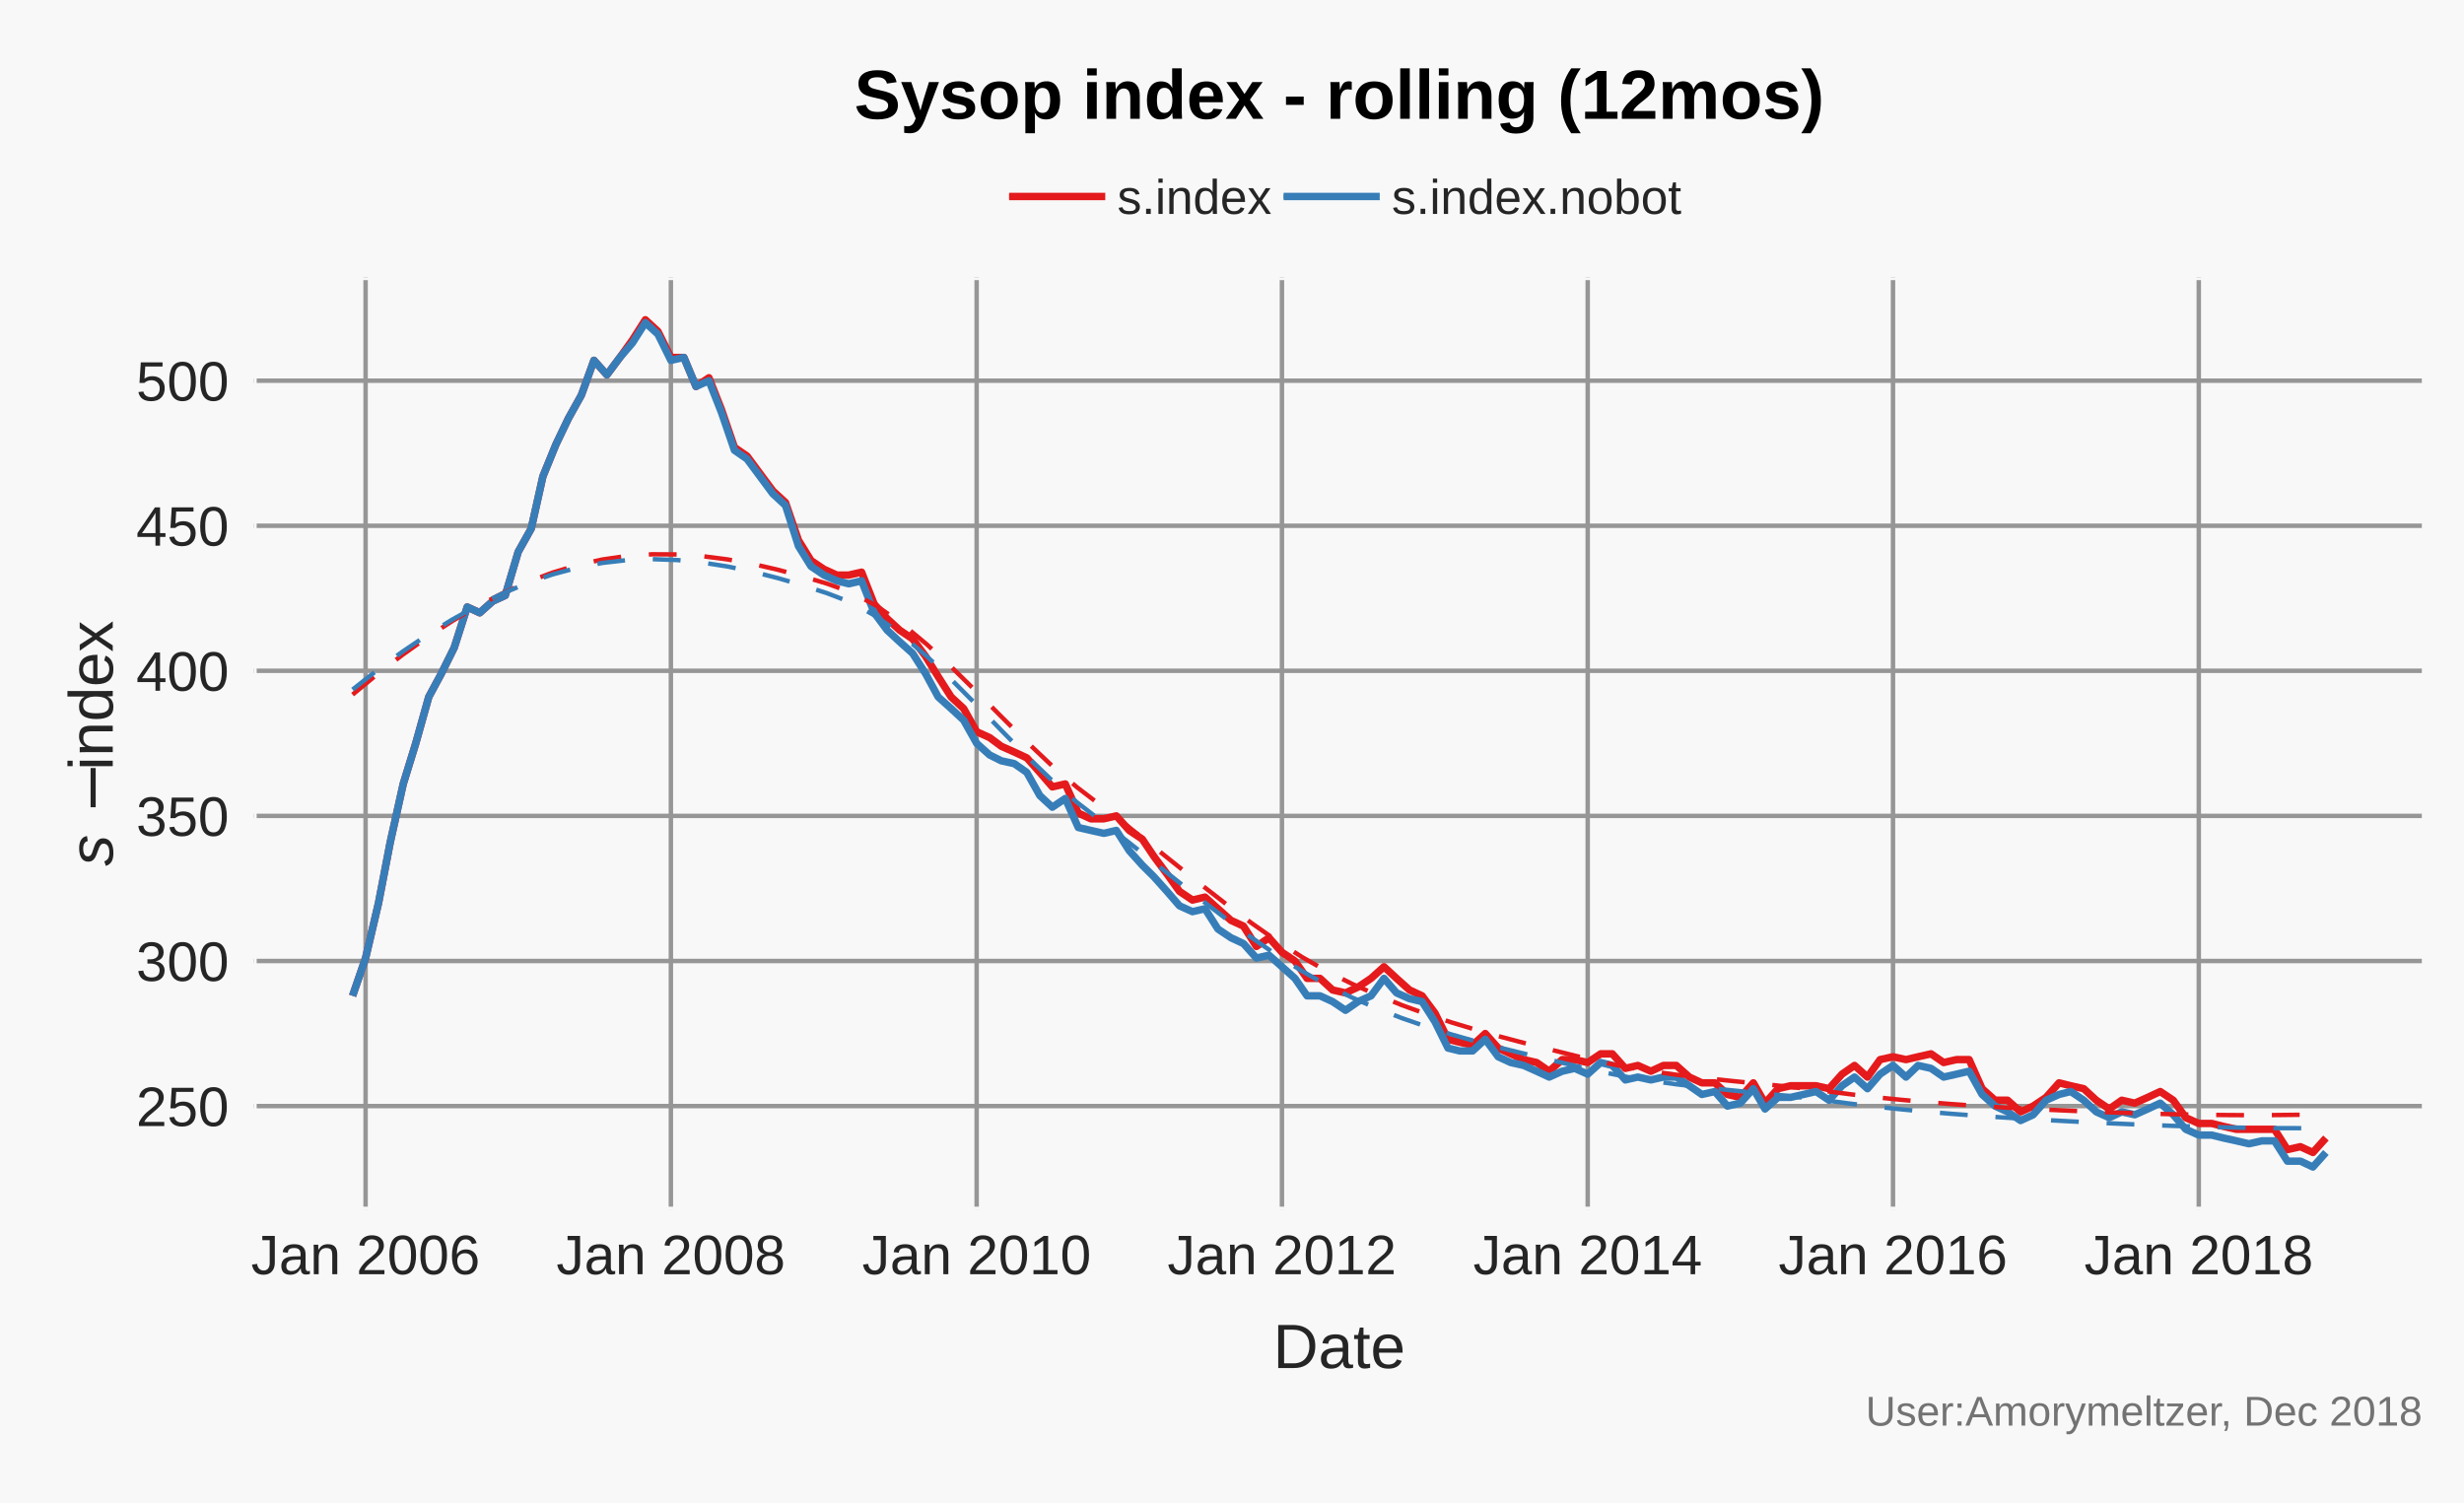
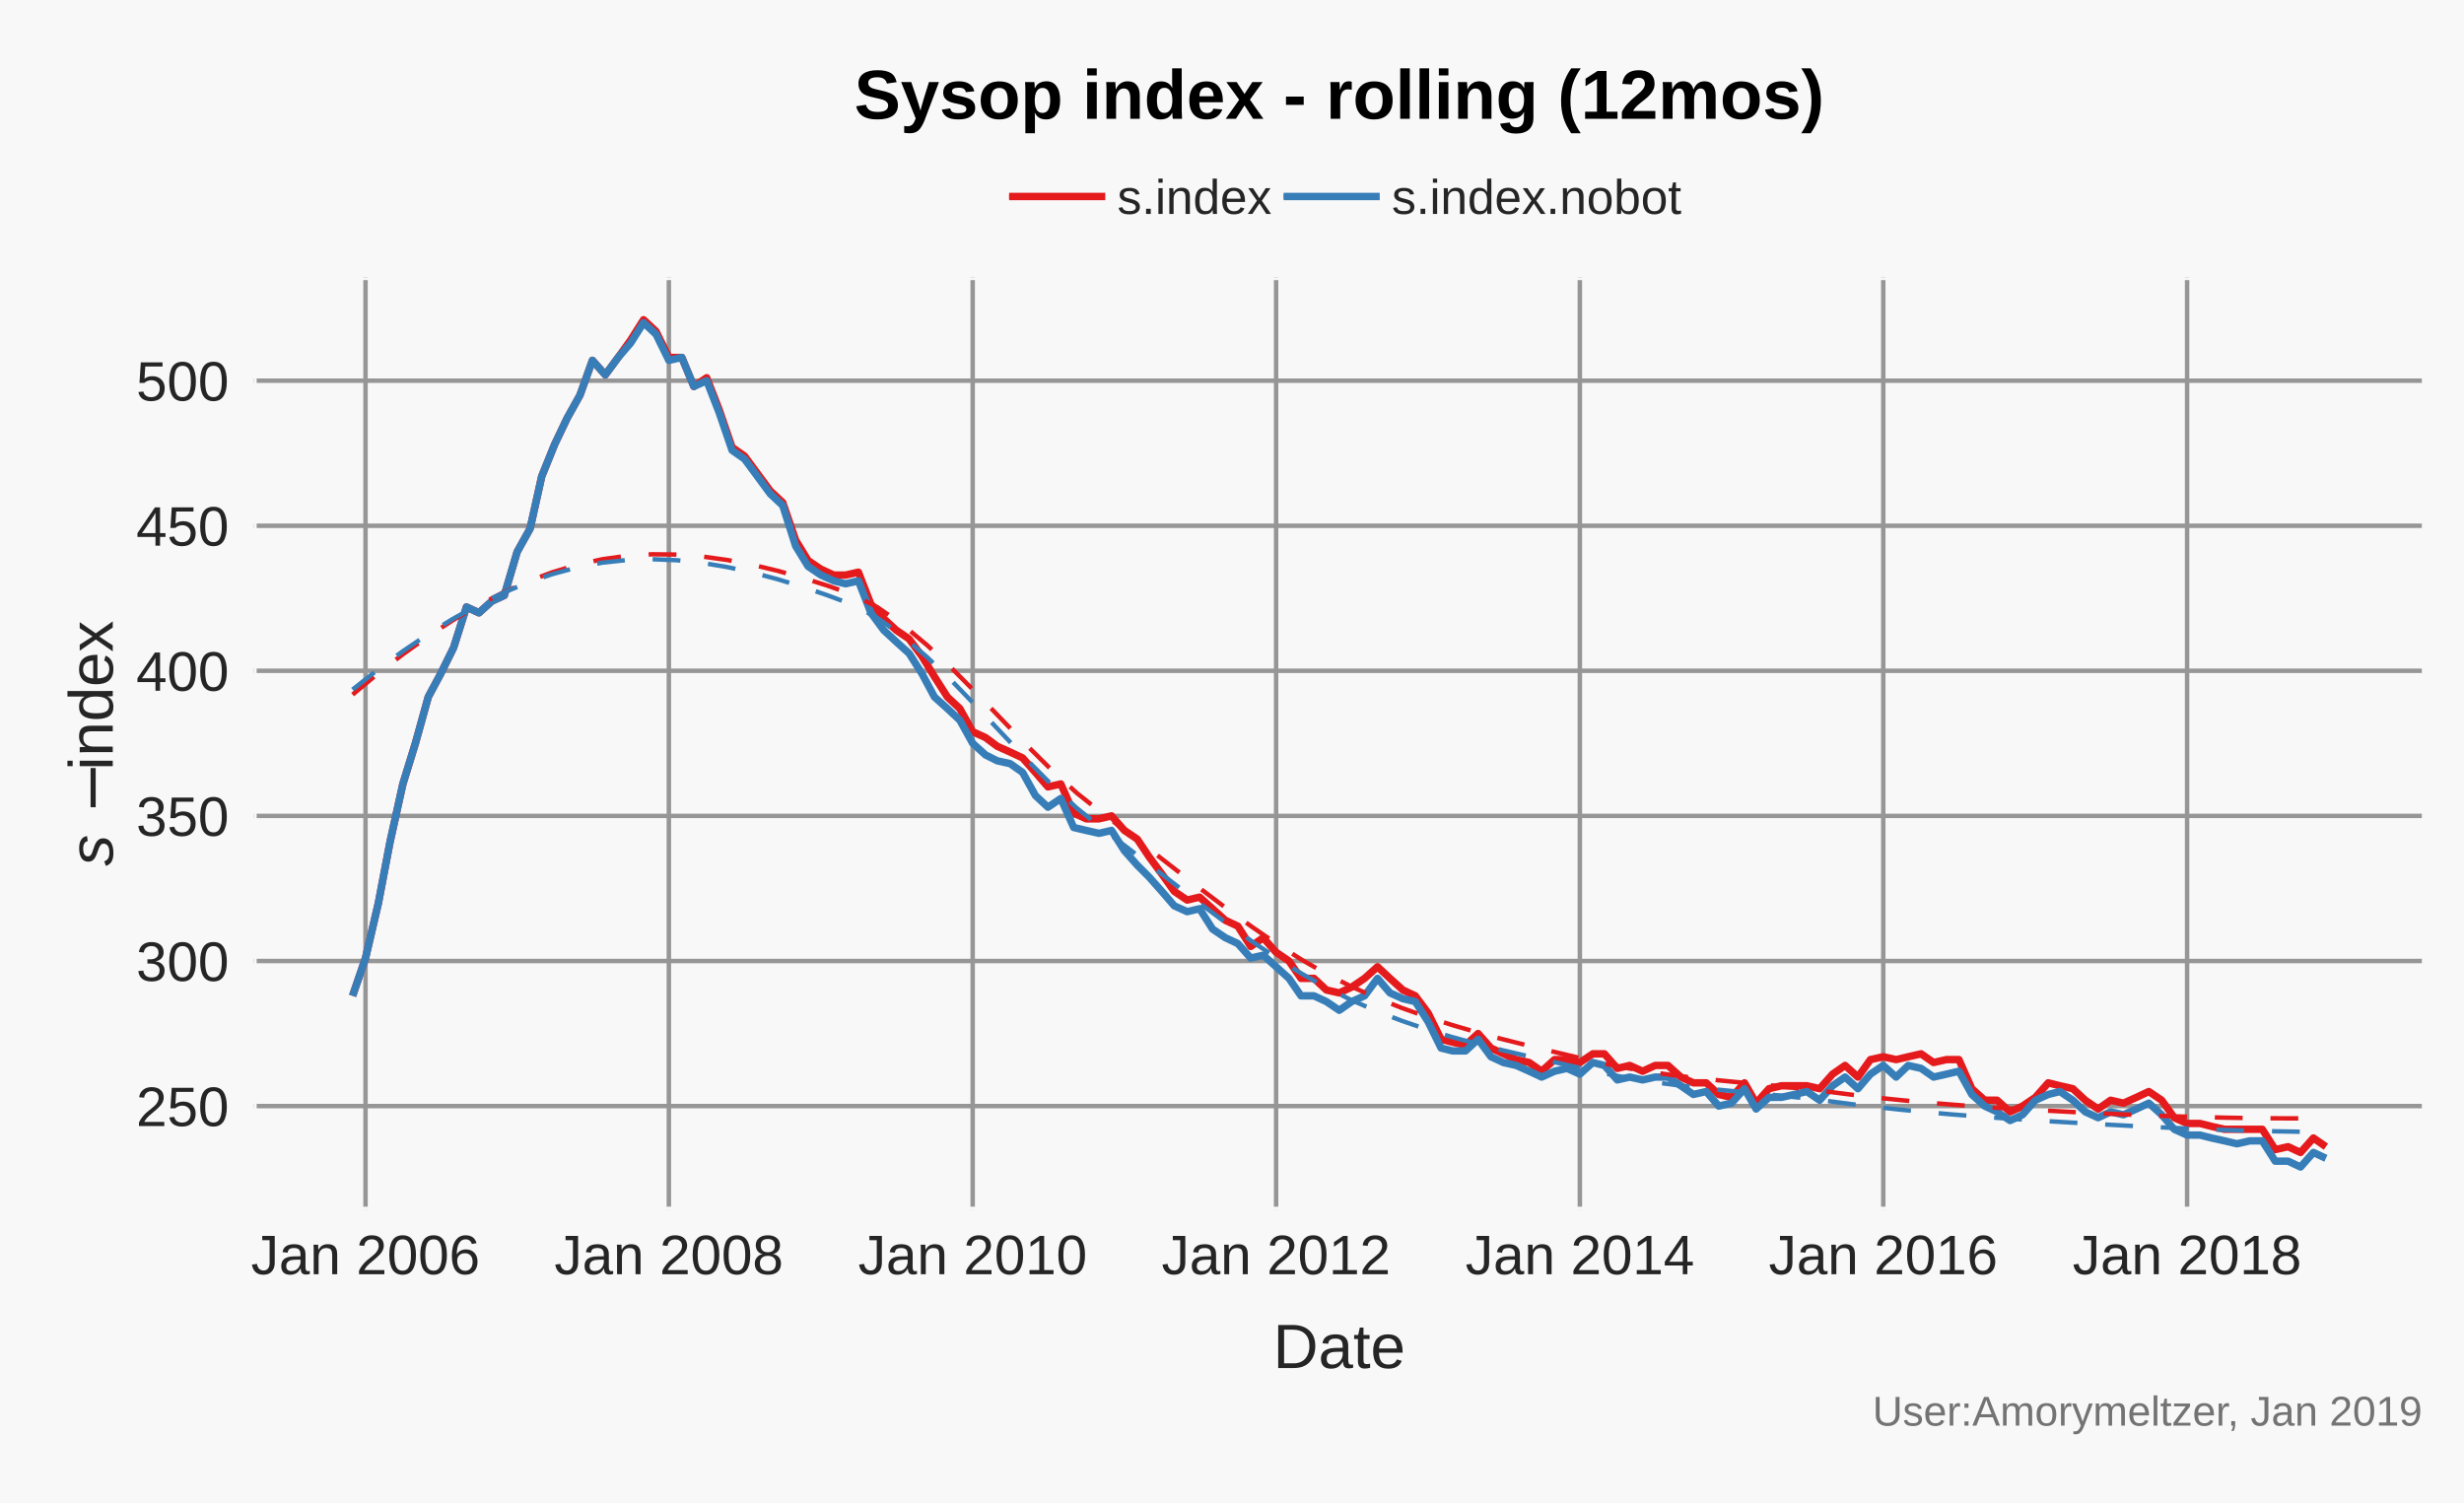
<svg xmlns="http://www.w3.org/2000/svg" viewBox="0 0 354.24 216.00">
  <defs>
    <style type="text/css">
    line, polyline, path, rect, circle {
      fill: none;
      stroke: #000000;
      stroke-linecap: round;
      stroke-linejoin: round;
      stroke-miterlimit: 10.00;
    }
  </style>
  </defs>
  <rect width="100%" height="100%" style="stroke: none; fill: #FFFFFF;" />
  <rect x="0.00" y="0.00" width="354.24" height="216.00" style="stroke-width: 0.78; stroke: #F8F8F8; fill: #F8F8F8;" />
  <defs>
    <clipPath id="cpMzYuNTA4OHwzNDguNTcxfDE3My44Njl8MzkuODc3Ng==">
      <rect x="36.51" y="39.88" width="312.06" height="133.99" />
    </clipPath>
  </defs>
  <rect x="36.51" y="39.88" width="312.06" height="133.99" style="stroke-width: 0.78; stroke: #F8F8F8; fill: #F8F8F8;" clip-path="url(#cpMzYuNTA4OHwzNDguNTcxfDE3My44Njl8MzkuODc3Ng==)" />
  <polyline points="36.51,159.02 348.57,159.02 " style="stroke-width: 0.64; stroke: #969696; stroke-linecap: butt;" clip-path="url(#cpMzYuNTA4OHwzNDguNTcxfDE3My44Njl8MzkuODc3Ng==)" />
  <polyline points="36.51,138.16 348.57,138.16 " style="stroke-width: 0.64; stroke: #969696; stroke-linecap: butt;" clip-path="url(#cpMzYuNTA4OHwzNDguNTcxfDE3My44Njl8MzkuODc3Ng==)" />
  <polyline points="36.51,117.30 348.57,117.30 " style="stroke-width: 0.64; stroke: #969696; stroke-linecap: butt;" clip-path="url(#cpMzYuNTA4OHwzNDguNTcxfDE3My44Njl8MzkuODc3Ng==)" />
  <polyline points="36.51,96.44 348.57,96.44 " style="stroke-width: 0.64; stroke: #969696; stroke-linecap: butt;" clip-path="url(#cpMzYuNTA4OHwzNDguNTcxfDE3My44Njl8MzkuODc3Ng==)" />
  <polyline points="36.51,75.59 348.57,75.59 " style="stroke-width: 0.64; stroke: #969696; stroke-linecap: butt;" clip-path="url(#cpMzYuNTA4OHwzNDguNTcxfDE3My44Njl8MzkuODc3Ng==)" />
  <polyline points="36.51,54.73 348.57,54.73 " style="stroke-width: 0.64; stroke: #969696; stroke-linecap: butt;" clip-path="url(#cpMzYuNTA4OHwzNDguNTcxfDE3My44Njl8MzkuODc3Ng==)" />
-   <polyline points="52.56,173.87 52.56,39.88 " style="stroke-width: 0.64; stroke: #969696; stroke-linecap: butt;" clip-path="url(#cpMzYuNTA4OHwzNDguNTcxfDE3My44Njl8MzkuODc3Ng==)" />
-   <polyline points="96.45,173.87 96.45,39.88 " style="stroke-width: 0.64; stroke: #969696; stroke-linecap: butt;" clip-path="url(#cpMzYuNTA4OHwzNDguNTcxfDE3My44Njl8MzkuODc3Ng==)" />
-   <polyline points="140.41,173.87 140.41,39.88 " style="stroke-width: 0.64; stroke: #969696; stroke-linecap: butt;" clip-path="url(#cpMzYuNTA4OHwzNDguNTcxfDE3My44Njl8MzkuODc3Ng==)" />
-   <polyline points="184.30,173.87 184.30,39.88 " style="stroke-width: 0.64; stroke: #969696; stroke-linecap: butt;" clip-path="url(#cpMzYuNTA4OHwzNDguNTcxfDE3My44Njl8MzkuODc3Ng==)" />
-   <polyline points="228.26,173.87 228.26,39.88 " style="stroke-width: 0.64; stroke: #969696; stroke-linecap: butt;" clip-path="url(#cpMzYuNTA4OHwzNDguNTcxfDE3My44Njl8MzkuODc3Ng==)" />
-   <polyline points="272.15,173.87 272.15,39.88 " style="stroke-width: 0.64; stroke: #969696; stroke-linecap: butt;" clip-path="url(#cpMzYuNTA4OHwzNDguNTcxfDE3My44Njl8MzkuODc3Ng==)" />
-   <polyline points="316.11,173.87 316.11,39.88 " style="stroke-width: 0.64; stroke: #969696; stroke-linecap: butt;" clip-path="url(#cpMzYuNTA4OHwzNDguNTcxfDE3My44Njl8MzkuODc3Ng==)" />
-   <polyline points="50.69,143.17 52.56,137.74 54.42,129.82 56.11,121.06 57.97,112.71 59.77,106.87 61.64,100.20 63.44,96.86 65.30,93.11 67.17,87.27 68.97,88.10 70.84,86.43 72.64,85.60 74.50,79.34 76.37,76.00 78.05,68.49 79.92,63.91 81.72,60.15 83.58,56.81 85.39,51.81 87.25,53.89 89.12,51.39 90.92,48.89 92.78,45.97 94.59,47.64 96.45,51.39 98.32,51.39 100.06,55.56 101.92,54.31 103.73,58.90 105.59,64.32 107.40,65.57 109.26,68.08 111.12,70.58 112.93,72.25 114.79,77.67 116.60,80.59 118.46,81.84 120.32,82.68 122.01,82.68 123.87,82.26 125.68,86.85 127.54,88.94 129.34,90.60 131.21,91.86 133.07,94.36 134.88,97.28 136.74,100.20 138.54,101.87 140.41,105.20 142.27,106.04 143.95,107.29 145.82,108.12 147.62,108.96 149.49,111.05 151.29,113.13 153.15,112.71 155.02,116.89 156.82,117.72 158.69,117.72 160.49,117.30 162.35,119.39 164.22,120.64 165.90,123.14 167.77,125.65 169.57,128.15 171.43,129.40 173.24,128.98 175.10,130.65 176.97,132.32 178.77,133.15 180.63,136.07 182.44,134.82 184.30,136.91 186.17,138.16 187.91,140.66 189.77,140.66 191.58,142.33 193.44,142.75 195.25,141.91 197.11,140.66 198.97,138.99 200.78,140.66 202.64,142.33 204.45,143.17 206.31,145.67 208.17,149.42 209.86,149.84 211.72,150.26 213.53,148.59 215.39,150.68 217.19,151.51 219.06,152.34 220.92,152.76 222.72,154.01 224.59,152.34 226.39,152.34 228.26,152.76 230.12,151.51 231.80,151.51 233.67,153.60 235.47,153.18 237.34,154.01 239.14,153.18 241.00,153.18 242.87,154.85 244.67,155.68 246.54,155.68 248.34,157.35 250.20,157.77 252.07,155.68 253.75,158.60 255.62,156.52 257.42,156.10 259.28,156.10 261.09,156.10 262.95,156.52 264.82,154.43 266.62,153.18 268.48,154.85 270.29,152.34 272.15,151.93 274.02,152.34 275.76,151.93 277.62,151.51 279.43,152.76 281.29,152.34 283.10,152.34 284.96,156.52 286.82,158.18 288.63,158.18 290.49,159.85 292.30,159.02 294.16,157.77 296.02,155.68 297.71,156.10 299.57,156.52 301.37,158.18 303.24,159.44 305.04,158.18 306.91,158.60 308.77,157.77 310.57,156.93 312.44,158.18 314.24,160.69 316.11,161.52 317.97,161.52 319.65,161.94 321.52,162.36 323.32,162.36 325.19,162.36 326.99,162.36 328.85,165.28 330.72,164.86 332.52,165.69 334.39,163.61 " style="stroke-width: 1.07; stroke: #E41A1C; stroke-linecap: butt;" clip-path="url(#cpMzYuNTA4OHwzNDguNTcxfDE3My44Njl8MzkuODc3Ng==)" />
-   <polyline points="50.69,143.17 52.56,137.74 54.42,129.82 56.11,121.06 57.97,112.71 59.77,106.87 61.64,100.20 63.44,96.86 65.30,93.11 67.17,87.27 68.97,88.10 70.84,86.43 72.64,85.60 74.50,79.34 76.37,76.00 78.05,68.49 79.92,63.91 81.72,60.15 83.58,56.81 85.39,51.81 87.25,53.89 89.12,51.39 90.92,49.31 92.78,46.39 94.59,48.05 96.45,51.81 98.32,51.39 100.06,55.56 101.92,54.73 103.73,59.32 105.59,64.74 107.40,65.99 109.26,68.49 111.12,71.00 112.93,72.67 114.79,78.51 116.60,81.43 118.46,82.68 120.32,83.51 122.01,83.93 123.87,83.51 125.68,88.10 127.54,90.60 129.34,92.27 131.21,93.94 133.07,96.86 134.88,100.20 136.74,101.87 138.54,103.54 140.41,106.87 142.27,108.54 143.95,109.38 145.82,109.79 147.62,111.05 149.49,114.38 151.29,116.05 153.15,114.80 155.02,118.97 156.82,119.39 158.69,119.81 160.49,119.39 162.35,122.31 164.22,124.39 165.90,126.06 167.77,128.15 169.57,130.23 171.43,131.07 173.24,130.65 175.10,133.57 176.97,134.82 178.77,135.66 180.63,137.74 182.44,137.33 184.30,138.99 186.17,140.66 187.91,143.17 189.77,143.17 191.58,144.00 193.44,145.25 195.25,144.00 197.11,143.17 198.97,140.66 200.78,142.75 202.64,143.58 204.45,144.00 206.31,146.92 208.17,150.68 209.86,151.09 211.72,151.09 213.53,149.42 215.39,151.93 217.19,152.76 219.06,153.18 220.92,154.01 222.72,154.85 224.59,154.01 226.39,153.60 228.26,154.43 230.12,152.76 231.80,153.18 233.67,155.26 235.47,154.85 237.34,155.26 239.14,154.85 241.00,154.85 242.87,156.10 244.67,157.35 246.54,156.93 248.34,159.02 250.20,158.60 252.07,156.52 253.75,159.44 255.62,157.77 257.42,157.77 259.28,157.35 261.09,156.93 262.95,158.18 264.82,156.10 266.62,154.85 268.48,156.52 270.29,154.43 272.15,153.18 274.02,154.85 275.76,153.18 277.62,153.60 279.43,154.85 281.29,154.43 283.10,154.01 284.96,157.35 286.82,159.02 288.63,159.85 290.49,161.10 292.30,160.27 294.16,158.18 296.02,157.35 297.71,156.93 299.57,158.18 301.37,159.85 303.24,160.69 305.04,159.85 306.91,160.27 308.77,159.44 310.57,158.60 312.44,160.27 314.24,162.36 316.11,163.19 317.97,163.19 319.65,163.61 321.52,164.02 323.32,164.44 325.19,164.02 326.99,164.02 328.85,166.94 330.72,166.94 332.52,167.78 334.39,165.69 " style="stroke-width: 1.07; stroke: #377EB8; stroke-linecap: butt;" clip-path="url(#cpMzYuNTA4OHwzNDguNTcxfDE3My44Njl8MzkuODc3Ng==)" />
-   <polyline points="50.69,99.86 54.28,96.90 57.88,94.14 61.47,91.59 65.06,89.26 68.65,87.16 72.24,85.30 75.83,83.68 79.42,82.33 83.01,81.24 86.60,80.44 90.19,79.92 93.79,79.69 97.38,79.71 100.97,79.96 104.56,80.42 108.15,81.07 111.74,81.89 115.33,82.84 118.92,83.92 122.51,85.21 126.11,87.16 129.70,89.69 133.29,92.68 136.88,96.00 140.47,99.53 144.06,103.13 147.65,106.69 151.24,110.09 154.83,113.18 158.42,115.92 162.02,118.69 165.61,121.54 169.20,124.41 172.79,127.27 176.38,130.06 179.97,132.74 183.56,135.26 187.15,137.57 190.74,139.63 194.34,141.43 197.93,143.04 201.52,144.50 205.11,145.81 208.70,147.00 212.29,148.08 215.88,149.09 219.47,150.04 223.06,150.94 226.65,151.83 230.25,152.69 233.84,153.42 237.43,154.02 241.02,154.52 244.61,154.95 248.20,155.33 251.79,155.69 255.38,156.05 258.97,156.44 262.57,156.88 266.16,157.34 269.75,157.76 273.34,158.12 276.93,158.44 280.52,158.73 284.11,158.98 287.70,159.20 291.29,159.39 294.88,159.57 298.48,159.73 302.07,159.88 305.66,160.00 309.25,160.12 312.84,160.20 316.43,160.27 320.02,160.31 323.61,160.33 327.20,160.31 330.80,160.27 334.39,160.19 " style="stroke-width: 0.64; stroke: #E41A1C; stroke-dasharray: 4.00,4.00; stroke-linecap: butt;" clip-path="url(#cpMzYuNTA4OHwzNDguNTcxfDE3My44Njl8MzkuODc3Ng==)" />
-   <polyline points="50.69,99.14 54.28,96.31 57.88,93.68 61.47,91.26 65.06,89.05 68.65,87.07 72.24,85.33 75.83,83.83 79.42,82.59 83.01,81.62 86.60,80.93 90.19,80.52 93.79,80.39 97.38,80.52 100.97,80.88 104.56,81.44 108.15,82.18 111.74,83.09 115.33,84.13 118.92,85.29 122.51,86.67 126.11,88.70 129.70,91.32 133.29,94.40 136.88,97.81 140.47,101.42 144.06,105.11 147.65,108.75 151.24,112.20 154.83,115.35 158.42,118.12 162.02,120.91 165.61,123.75 169.20,126.61 172.79,129.43 176.38,132.19 179.97,134.83 183.56,137.31 187.15,139.59 190.74,141.63 194.34,143.40 197.93,144.97 201.52,146.37 205.11,147.61 208.70,148.73 212.29,149.75 215.88,150.69 219.47,151.57 223.06,152.43 226.65,153.28 230.25,154.11 233.84,154.82 237.43,155.40 241.02,155.89 244.61,156.31 248.20,156.68 251.79,157.04 255.38,157.39 258.97,157.78 262.57,158.22 266.16,158.69 269.75,159.11 273.34,159.49 276.93,159.83 280.52,160.13 284.11,160.40 287.70,160.64 291.29,160.86 294.88,161.07 298.48,161.26 302.07,161.44 305.66,161.60 309.25,161.75 312.84,161.88 316.43,161.99 320.02,162.08 323.61,162.15 327.20,162.19 330.80,162.20 334.39,162.18 " style="stroke-width: 0.64; stroke: #377EB8; stroke-dasharray: 4.00,4.00; stroke-linecap: butt;" clip-path="url(#cpMzYuNTA4OHwzNDguNTcxfDE3My44Njl8MzkuODc3Ng==)" />
+   <polyline points="52.55,173.87 52.55,39.88 " style="stroke-width: 0.64; stroke: #969696; stroke-linecap: butt;" clip-path="url(#cpMzYuNTA4OHwzNDguNTcxfDE3My44Njl8MzkuODc3Ng==)" />
+   <polyline points="96.16,173.87 96.16,39.88 " style="stroke-width: 0.64; stroke: #969696; stroke-linecap: butt;" clip-path="url(#cpMzYuNTA4OHwzNDguNTcxfDE3My44Njl8MzkuODc3Ng==)" />
+   <polyline points="139.84,173.87 139.84,39.88 " style="stroke-width: 0.64; stroke: #969696; stroke-linecap: butt;" clip-path="url(#cpMzYuNTA4OHwzNDguNTcxfDE3My44Njl8MzkuODc3Ng==)" />
+   <polyline points="183.46,173.87 183.46,39.88 " style="stroke-width: 0.64; stroke: #969696; stroke-linecap: butt;" clip-path="url(#cpMzYuNTA4OHwzNDguNTcxfDE3My44Njl8MzkuODc3Ng==)" />
+   <polyline points="227.13,173.87 227.13,39.88 " style="stroke-width: 0.64; stroke: #969696; stroke-linecap: butt;" clip-path="url(#cpMzYuNTA4OHwzNDguNTcxfDE3My44Njl8MzkuODc3Ng==)" />
+   <polyline points="270.75,173.87 270.75,39.88 " style="stroke-width: 0.64; stroke: #969696; stroke-linecap: butt;" clip-path="url(#cpMzYuNTA4OHwzNDguNTcxfDE3My44Njl8MzkuODc3Ng==)" />
+   <polyline points="314.43,173.87 314.43,39.88 " style="stroke-width: 0.64; stroke: #969696; stroke-linecap: butt;" clip-path="url(#cpMzYuNTA4OHwzNDguNTcxfDE3My44Njl8MzkuODc3Ng==)" />
+   <polyline points="50.69,143.17 52.55,137.74 54.40,129.82 56.07,121.06 57.92,112.71 59.72,106.87 61.57,100.20 63.36,96.86 65.21,93.11 67.06,87.27 68.86,88.10 70.71,86.43 72.50,85.60 74.35,79.34 76.21,76.00 77.88,68.49 79.73,63.91 81.52,60.15 83.38,56.81 85.17,51.81 87.02,53.89 88.87,51.39 90.67,48.89 92.52,45.97 94.31,47.64 96.16,51.39 98.02,51.39 99.75,55.56 101.60,54.31 103.39,58.90 105.25,64.32 107.04,65.57 108.89,68.08 110.74,70.58 112.53,72.25 114.39,77.67 116.18,80.59 118.03,81.84 119.88,82.68 121.56,82.68 123.41,82.26 125.20,86.85 127.05,88.94 128.85,90.60 130.70,91.86 132.55,94.36 134.34,97.28 136.20,100.20 137.99,101.87 139.84,105.20 141.69,106.04 143.37,107.29 145.22,108.12 147.01,108.96 148.86,111.05 150.66,113.13 152.51,112.71 154.36,116.89 156.15,117.72 158.00,117.72 159.80,117.30 161.65,119.39 163.50,120.64 165.17,123.14 167.03,125.65 168.82,128.15 170.67,129.40 172.46,128.98 174.32,130.65 176.17,132.32 177.96,133.15 179.81,136.07 181.61,134.82 183.46,136.91 185.31,138.16 187.04,140.66 188.90,140.66 190.69,142.33 192.54,142.75 194.33,141.91 196.18,140.66 198.04,138.99 199.83,140.66 201.68,142.33 203.47,143.17 205.33,145.67 207.18,149.42 208.85,149.84 210.70,150.26 212.50,148.59 214.35,150.68 216.14,151.51 217.99,152.34 219.85,152.76 221.64,154.01 223.49,152.34 225.28,152.34 227.13,152.76 228.99,151.51 230.66,151.51 232.51,153.60 234.30,153.18 236.16,154.01 237.95,153.18 239.80,153.18 241.65,154.85 243.45,155.68 245.30,155.68 247.09,157.35 248.94,157.77 250.80,155.68 252.47,158.60 254.32,156.52 256.11,156.10 257.97,156.10 259.76,156.10 261.61,156.52 263.46,154.43 265.26,153.18 267.11,154.85 268.90,152.34 270.75,151.93 272.60,152.34 274.34,151.93 276.19,151.51 277.98,152.76 279.83,152.34 281.63,152.34 283.48,156.52 285.33,158.18 287.12,158.18 288.98,159.85 290.77,159.02 292.62,157.77 294.47,155.68 296.15,156.10 298.00,156.52 299.79,158.18 301.64,159.44 303.44,158.18 305.29,158.60 307.14,157.77 308.93,156.93 310.78,158.18 312.58,160.69 314.43,161.52 316.28,161.52 317.95,161.94 319.81,162.36 321.60,162.36 323.45,162.36 325.24,162.36 327.10,165.28 328.95,164.86 330.74,165.69 332.59,163.61 334.39,164.86 " style="stroke-width: 1.07; stroke: #E41A1C; stroke-linecap: butt;" clip-path="url(#cpMzYuNTA4OHwzNDguNTcxfDE3My44Njl8MzkuODc3Ng==)" />
+   <polyline points="50.69,143.17 52.55,137.74 54.40,129.82 56.07,121.06 57.92,112.71 59.72,106.87 61.57,100.20 63.36,96.86 65.21,93.11 67.06,87.27 68.86,88.10 70.71,86.43 72.50,85.60 74.35,79.34 76.21,76.00 77.88,68.49 79.73,63.91 81.52,60.15 83.38,56.81 85.17,51.81 87.02,53.89 88.87,51.39 90.67,49.31 92.52,46.39 94.31,48.05 96.16,51.81 98.02,51.39 99.75,55.56 101.60,54.73 103.39,59.32 105.25,64.74 107.04,65.99 108.89,68.49 110.74,71.00 112.53,72.67 114.39,78.51 116.18,81.43 118.03,82.68 119.88,83.51 121.56,83.93 123.41,83.51 125.20,88.10 127.05,90.60 128.85,92.27 130.70,93.94 132.55,96.86 134.34,100.20 136.20,101.87 137.99,103.54 139.84,106.87 141.69,108.54 143.37,109.38 145.22,109.79 147.01,111.05 148.86,114.38 150.66,116.05 152.51,114.80 154.36,118.97 156.15,119.39 158.00,119.81 159.80,119.39 161.65,122.31 163.50,124.39 165.17,126.06 167.03,128.15 168.82,130.23 170.67,131.07 172.46,130.65 174.32,133.57 176.17,134.82 177.96,135.66 179.81,137.74 181.61,137.33 183.46,138.99 185.31,140.66 187.04,143.17 188.90,143.17 190.69,144.00 192.54,145.25 194.33,144.00 196.18,143.17 198.04,140.66 199.83,142.75 201.68,143.58 203.47,144.00 205.33,146.92 207.18,150.68 208.85,151.09 210.70,151.09 212.50,149.42 214.35,151.93 216.14,152.76 217.99,153.18 219.85,154.01 221.64,154.85 223.49,154.01 225.28,153.60 227.13,154.43 228.99,152.76 230.66,153.18 232.51,155.26 234.30,154.85 236.16,155.26 237.95,154.85 239.80,154.85 241.65,156.10 243.45,157.35 245.30,156.93 247.09,159.02 248.94,158.60 250.80,156.52 252.47,159.44 254.32,157.77 256.11,157.77 257.97,157.35 259.76,156.93 261.61,158.18 263.46,156.10 265.26,154.85 267.11,156.52 268.90,154.43 270.75,153.18 272.60,154.85 274.34,153.18 276.19,153.60 277.98,154.85 279.83,154.43 281.63,154.01 283.48,157.35 285.33,159.02 287.12,159.85 288.98,161.10 290.77,160.27 292.62,158.18 294.47,157.35 296.15,156.93 298.00,158.18 299.79,159.85 301.64,160.69 303.44,159.85 305.29,160.27 307.14,159.44 308.93,158.60 310.78,160.27 312.58,162.36 314.43,163.19 316.28,163.19 317.95,163.61 319.81,164.02 321.60,164.44 323.45,164.02 325.24,164.02 327.10,166.94 328.95,166.94 330.74,167.78 332.59,165.69 334.39,166.53 " style="stroke-width: 1.07; stroke: #377EB8; stroke-linecap: butt;" clip-path="url(#cpMzYuNTA4OHwzNDguNTcxfDE3My44Njl8MzkuODc3Ng==)" />
+   <polyline points="50.69,99.86 54.28,96.88 57.88,94.10 61.47,91.54 65.06,89.20 68.65,87.10 72.24,85.23 75.83,83.62 79.42,82.27 83.01,81.19 86.60,80.40 90.19,79.90 93.79,79.69 97.38,79.73 100.97,80.01 104.56,80.51 108.15,81.19 111.74,82.05 115.33,83.06 118.92,84.19 122.51,85.45 126.11,87.28 129.70,89.76 133.29,92.76 136.88,96.13 140.47,99.75 144.06,103.48 147.65,107.19 151.24,110.75 154.83,114.03 158.42,116.88 162.02,119.60 165.61,122.37 169.20,125.16 172.79,127.93 176.38,130.64 179.97,133.24 183.56,135.71 187.15,137.99 190.74,140.05 194.34,141.87 197.93,143.47 201.52,144.91 205.11,146.19 208.70,147.35 212.29,148.40 215.88,149.37 219.47,150.27 223.06,151.14 226.65,151.99 230.25,152.83 233.84,153.55 237.43,154.15 241.02,154.65 244.61,155.07 248.20,155.43 251.79,155.78 255.38,156.12 258.97,156.50 262.57,156.92 266.16,157.38 269.75,157.80 273.34,158.17 276.93,158.51 280.52,158.80 284.11,159.07 287.70,159.30 291.29,159.52 294.88,159.71 298.48,159.90 302.07,160.07 305.66,160.23 309.25,160.37 312.84,160.50 316.43,160.60 320.02,160.69 323.61,160.75 327.20,160.78 330.80,160.79 334.39,160.76 " style="stroke-width: 0.64; stroke: #E41A1C; stroke-dasharray: 4.00,4.00; stroke-linecap: butt;" clip-path="url(#cpMzYuNTA4OHwzNDguNTcxfDE3My44Njl8MzkuODc3Ng==)" />
+   <polyline points="50.69,99.14 54.28,96.30 57.88,93.65 61.47,91.22 65.06,89.00 68.65,87.02 72.24,85.27 75.83,83.77 79.42,82.54 83.01,81.57 86.60,80.89 90.19,80.51 93.79,80.40 97.38,80.55 100.97,80.93 104.56,81.53 108.15,82.31 111.74,83.26 115.33,84.36 118.92,85.57 122.51,86.91 126.11,88.82 129.70,91.39 133.29,94.48 136.88,97.94 140.47,101.65 144.06,105.46 147.65,109.25 151.24,112.88 154.83,116.20 158.42,119.09 162.02,121.82 165.61,124.59 169.20,127.36 172.79,130.10 176.38,132.77 179.97,135.33 183.56,137.75 187.15,139.99 190.74,142.02 194.34,143.81 197.93,145.38 201.52,146.76 205.11,147.99 208.70,149.08 212.29,150.06 215.88,150.96 219.47,151.80 223.06,152.61 226.65,153.42 230.25,154.24 233.84,154.94 237.43,155.53 241.02,156.01 244.61,156.42 248.20,156.78 251.79,157.12 255.38,157.46 258.97,157.84 262.57,158.27 266.16,158.74 269.75,159.16 273.34,159.55 276.93,159.89 280.52,160.21 284.11,160.49 287.70,160.75 291.29,160.99 294.88,161.22 298.48,161.43 302.07,161.64 305.66,161.83 309.25,162.01 312.84,162.18 316.43,162.33 320.02,162.46 323.61,162.57 327.20,162.65 330.80,162.71 334.39,162.74 " style="stroke-width: 0.64; stroke: #377EB8; stroke-dasharray: 4.00,4.00; stroke-linecap: butt;" clip-path="url(#cpMzYuNTA4OHwzNDguNTcxfDE3My44Njl8MzkuODc3Ng==)" />
  <rect x="36.51" y="39.88" width="312.06" height="133.99" style="stroke-width: 0.78; stroke: #F8F8F8;" clip-path="url(#cpMzYuNTA4OHwzNDguNTcxfDE3My44Njl8MzkuODc3Ng==)" />
  <defs>
    <clipPath id="cpMHwzNTQuMjR8MjE2fDA=">
      <rect x="0.00" y="0.00" width="354.24" height="216.00" />
    </clipPath>
  </defs>
  <g clip-path="url(#cpMHwzNTQuMjR8MjE2fDA=)">
    <text x="19.57" y="161.89" style="font-size: 8.00px; fill: #252525; font-family: Arial;" textLength="13.35px" lengthAdjust="spacingAndGlyphs">250</text>
  </g>
  <g clip-path="url(#cpMHwzNTQuMjR8MjE2fDA=)">
    <text x="19.57" y="141.03" style="font-size: 8.00px; fill: #252525; font-family: Arial;" textLength="13.35px" lengthAdjust="spacingAndGlyphs">300</text>
  </g>
  <g clip-path="url(#cpMHwzNTQuMjR8MjE2fDA=)">
    <text x="19.57" y="120.17" style="font-size: 8.00px; fill: #252525; font-family: Arial;" textLength="13.35px" lengthAdjust="spacingAndGlyphs">350</text>
  </g>
  <g clip-path="url(#cpMHwzNTQuMjR8MjE2fDA=)">
    <text x="19.57" y="99.31" style="font-size: 8.00px; fill: #252525; font-family: Arial;" textLength="13.35px" lengthAdjust="spacingAndGlyphs">400</text>
  </g>
  <g clip-path="url(#cpMHwzNTQuMjR8MjE2fDA=)">
    <text x="19.57" y="78.45" style="font-size: 8.00px; fill: #252525; font-family: Arial;" textLength="13.35px" lengthAdjust="spacingAndGlyphs">450</text>
  </g>
  <g clip-path="url(#cpMHwzNTQuMjR8MjE2fDA=)">
    <text x="19.57" y="57.60" style="font-size: 8.00px; fill: #252525; font-family: Arial;" textLength="13.35px" lengthAdjust="spacingAndGlyphs">500</text>
  </g>
  <g clip-path="url(#cpMHwzNTQuMjR8MjE2fDA=)">
-     <text x="36.10" y="183.19" style="font-size: 8.00px; fill: #252525; font-family: Arial;" textLength="32.92px" lengthAdjust="spacingAndGlyphs">Jan 2006</text>
+     <text x="36.09" y="183.19" style="font-size: 8.00px; fill: #252525; font-family: Arial;" textLength="32.92px" lengthAdjust="spacingAndGlyphs">Jan 2006</text>
  </g>
  <g clip-path="url(#cpMHwzNTQuMjR8MjE2fDA=)">
-     <text x="79.99" y="183.19" style="font-size: 8.00px; fill: #252525; font-family: Arial;" textLength="32.92px" lengthAdjust="spacingAndGlyphs">Jan 2008</text>
+     <text x="79.70" y="183.19" style="font-size: 8.00px; fill: #252525; font-family: Arial;" textLength="32.92px" lengthAdjust="spacingAndGlyphs">Jan 2008</text>
  </g>
  <g clip-path="url(#cpMHwzNTQuMjR8MjE2fDA=)">
-     <text x="123.95" y="183.19" style="font-size: 8.00px; fill: #252525; font-family: Arial;" textLength="32.92px" lengthAdjust="spacingAndGlyphs">Jan 2010</text>
+     <text x="123.38" y="183.19" style="font-size: 8.00px; fill: #252525; font-family: Arial;" textLength="32.92px" lengthAdjust="spacingAndGlyphs">Jan 2010</text>
  </g>
  <g clip-path="url(#cpMHwzNTQuMjR8MjE2fDA=)">
-     <text x="167.84" y="183.19" style="font-size: 8.00px; fill: #252525; font-family: Arial;" textLength="32.92px" lengthAdjust="spacingAndGlyphs">Jan 2012</text>
+     <text x="167.00" y="183.19" style="font-size: 8.00px; fill: #252525; font-family: Arial;" textLength="32.92px" lengthAdjust="spacingAndGlyphs">Jan 2012</text>
  </g>
  <g clip-path="url(#cpMHwzNTQuMjR8MjE2fDA=)">
-     <text x="211.80" y="183.19" style="font-size: 8.00px; fill: #252525; font-family: Arial;" textLength="32.92px" lengthAdjust="spacingAndGlyphs">Jan 2014</text>
+     <text x="210.68" y="183.19" style="font-size: 8.00px; fill: #252525; font-family: Arial;" textLength="32.92px" lengthAdjust="spacingAndGlyphs">Jan 2014</text>
  </g>
  <g clip-path="url(#cpMHwzNTQuMjR8MjE2fDA=)">
-     <text x="255.69" y="183.19" style="font-size: 8.00px; fill: #252525; font-family: Arial;" textLength="32.92px" lengthAdjust="spacingAndGlyphs">Jan 2016</text>
+     <text x="254.29" y="183.19" style="font-size: 8.00px; fill: #252525; font-family: Arial;" textLength="32.92px" lengthAdjust="spacingAndGlyphs">Jan 2016</text>
  </g>
  <g clip-path="url(#cpMHwzNTQuMjR8MjE2fDA=)">
-     <text x="299.65" y="183.19" style="font-size: 8.00px; fill: #252525; font-family: Arial;" textLength="32.92px" lengthAdjust="spacingAndGlyphs">Jan 2018</text>
+     <text x="297.97" y="183.19" style="font-size: 8.00px; fill: #252525; font-family: Arial;" textLength="32.92px" lengthAdjust="spacingAndGlyphs">Jan 2018</text>
  </g>
  <g clip-path="url(#cpMHwzNTQuMjR8MjE2fDA=)">
    <text x="183.03" y="196.68" style="font-size: 9.00px; fill: #252525; font-family: Arial;" textLength="19.01px" lengthAdjust="spacingAndGlyphs">Date</text>
  </g>
  <g clip-path="url(#cpMHwzNTQuMjR8MjE2fDA=)">
    <text transform="translate(16.21,124.51) rotate(-90)" style="font-size: 9.00px; font-style: italic; fill: #252525; font-family: Arial;" textLength="4.50px" lengthAdjust="spacingAndGlyphs">s</text>
  </g>
  <g clip-path="url(#cpMHwzNTQuMjR8MjE2fDA=)">
    <text transform="translate(16.21,120.01) rotate(-90)" style="font-size: 9.00px; fill: #252525; font-family: Symbol;" textLength="3.00px" lengthAdjust="spacingAndGlyphs"> </text>
  </g>
  <g clip-path="url(#cpMHwzNTQuMjR8MjE2fDA=)">
    <text transform="translate(16.21,117.01) rotate(-90)" style="font-size: 9.00px; fill: #252525; font-family: Symbol;" textLength="5.00px" lengthAdjust="spacingAndGlyphs">−</text>
  </g>
  <g clip-path="url(#cpMHwzNTQuMjR8MjE2fDA=)">
    <text transform="translate(16.21,110.76) rotate(-90)" style="font-size: 9.00px; fill: #252525; font-family: Arial;" textLength="2.00px" lengthAdjust="spacingAndGlyphs">i</text>
  </g>
  <g clip-path="url(#cpMHwzNTQuMjR8MjE2fDA=)">
    <text transform="translate(16.21,108.76) rotate(-90)" style="font-size: 9.00px; fill: #252525; font-family: Arial;" textLength="5.01px" lengthAdjust="spacingAndGlyphs">n</text>
  </g>
  <g clip-path="url(#cpMHwzNTQuMjR8MjE2fDA=)">
    <text transform="translate(16.21,103.75) rotate(-90)" style="font-size: 9.00px; fill: #252525; font-family: Arial;" textLength="5.01px" lengthAdjust="spacingAndGlyphs">d</text>
  </g>
  <g clip-path="url(#cpMHwzNTQuMjR8MjE2fDA=)">
    <text transform="translate(16.21,98.75) rotate(-90)" style="font-size: 9.00px; fill: #252525; font-family: Arial;" textLength="5.01px" lengthAdjust="spacingAndGlyphs">e</text>
  </g>
  <g clip-path="url(#cpMHwzNTQuMjR8MjE2fDA=)">
    <text transform="translate(16.21,93.74) rotate(-90)" style="font-size: 9.00px; fill: #252525; font-family: Arial;" textLength="4.50px" lengthAdjust="spacingAndGlyphs">x</text>
  </g>
  <rect x="143.35" y="24.59" width="98.38" height="7.32" style="stroke-width: 0.78; stroke: none; fill: #F8F8F8;" clip-path="url(#cpMHwzNTQuMjR8MjE2fDA=)" />
  <rect x="143.35" y="19.61" width="17.28" height="17.28" style="stroke-width: 0.78; stroke: none; fill: #F8F8F8;" clip-path="url(#cpMHwzNTQuMjR8MjE2fDA=)" />
  <line x1="145.08" y1="28.25" x2="158.90" y2="28.25" style="stroke-width: 1.07; stroke: #E41A1C; stroke-linecap: butt;" clip-path="url(#cpMHwzNTQuMjR8MjE2fDA=)" />
  <line x1="145.08" y1="28.25" x2="158.90" y2="28.25" style="stroke-width: 0.64; stroke: #E41A1C; stroke-dasharray: 4.00,4.00; stroke-linecap: butt;" clip-path="url(#cpMHwzNTQuMjR8MjE2fDA=)" />
  <rect x="182.81" y="19.61" width="17.28" height="17.28" style="stroke-width: 0.78; stroke: none; fill: #F8F8F8;" clip-path="url(#cpMHwzNTQuMjR8MjE2fDA=)" />
  <line x1="184.54" y1="28.25" x2="198.36" y2="28.25" style="stroke-width: 1.07; stroke: #377EB8; stroke-linecap: butt;" clip-path="url(#cpMHwzNTQuMjR8MjE2fDA=)" />
  <line x1="184.54" y1="28.25" x2="198.36" y2="28.25" style="stroke-width: 0.64; stroke: #377EB8; stroke-dasharray: 4.00,4.00; stroke-linecap: butt;" clip-path="url(#cpMHwzNTQuMjR8MjE2fDA=)" />
  <g clip-path="url(#cpMHwzNTQuMjR8MjE2fDA=)">
    <text x="160.63" y="30.76" style="font-size: 7.00px; fill: #252525; font-family: Arial;" textLength="22.18px" lengthAdjust="spacingAndGlyphs">s.index</text>
  </g>
  <g clip-path="url(#cpMHwzNTQuMjR8MjE2fDA=)">
    <text x="200.09" y="30.76" style="font-size: 7.00px; fill: #252525; font-family: Arial;" textLength="41.64px" lengthAdjust="spacingAndGlyphs">s.index.nobot</text>
  </g>
  <g clip-path="url(#cpMHwzNTQuMjR8MjE2fDA=)">
    <text x="122.81" y="17.08" style="font-size: 10.00px; font-weight: bold; font-family: Arial;" textLength="139.47px" lengthAdjust="spacingAndGlyphs">Sysop index - rolling (12mos)</text>
  </g>
  <g clip-path="url(#cpMHwzNTQuMjR8MjE2fDA=)">
-     <text x="268.21" y="204.96" style="font-size: 6.00px; fill: #737373; font-family: Arial;" textLength="80.36px" lengthAdjust="spacingAndGlyphs">User:Amorymeltzer, Dec 2018</text>
+     <text x="269.21" y="204.96" style="font-size: 6.00px; fill: #737373; font-family: Arial;" textLength="79.36px" lengthAdjust="spacingAndGlyphs">User:Amorymeltzer, Jan 2019</text>
  </g>
</svg>
